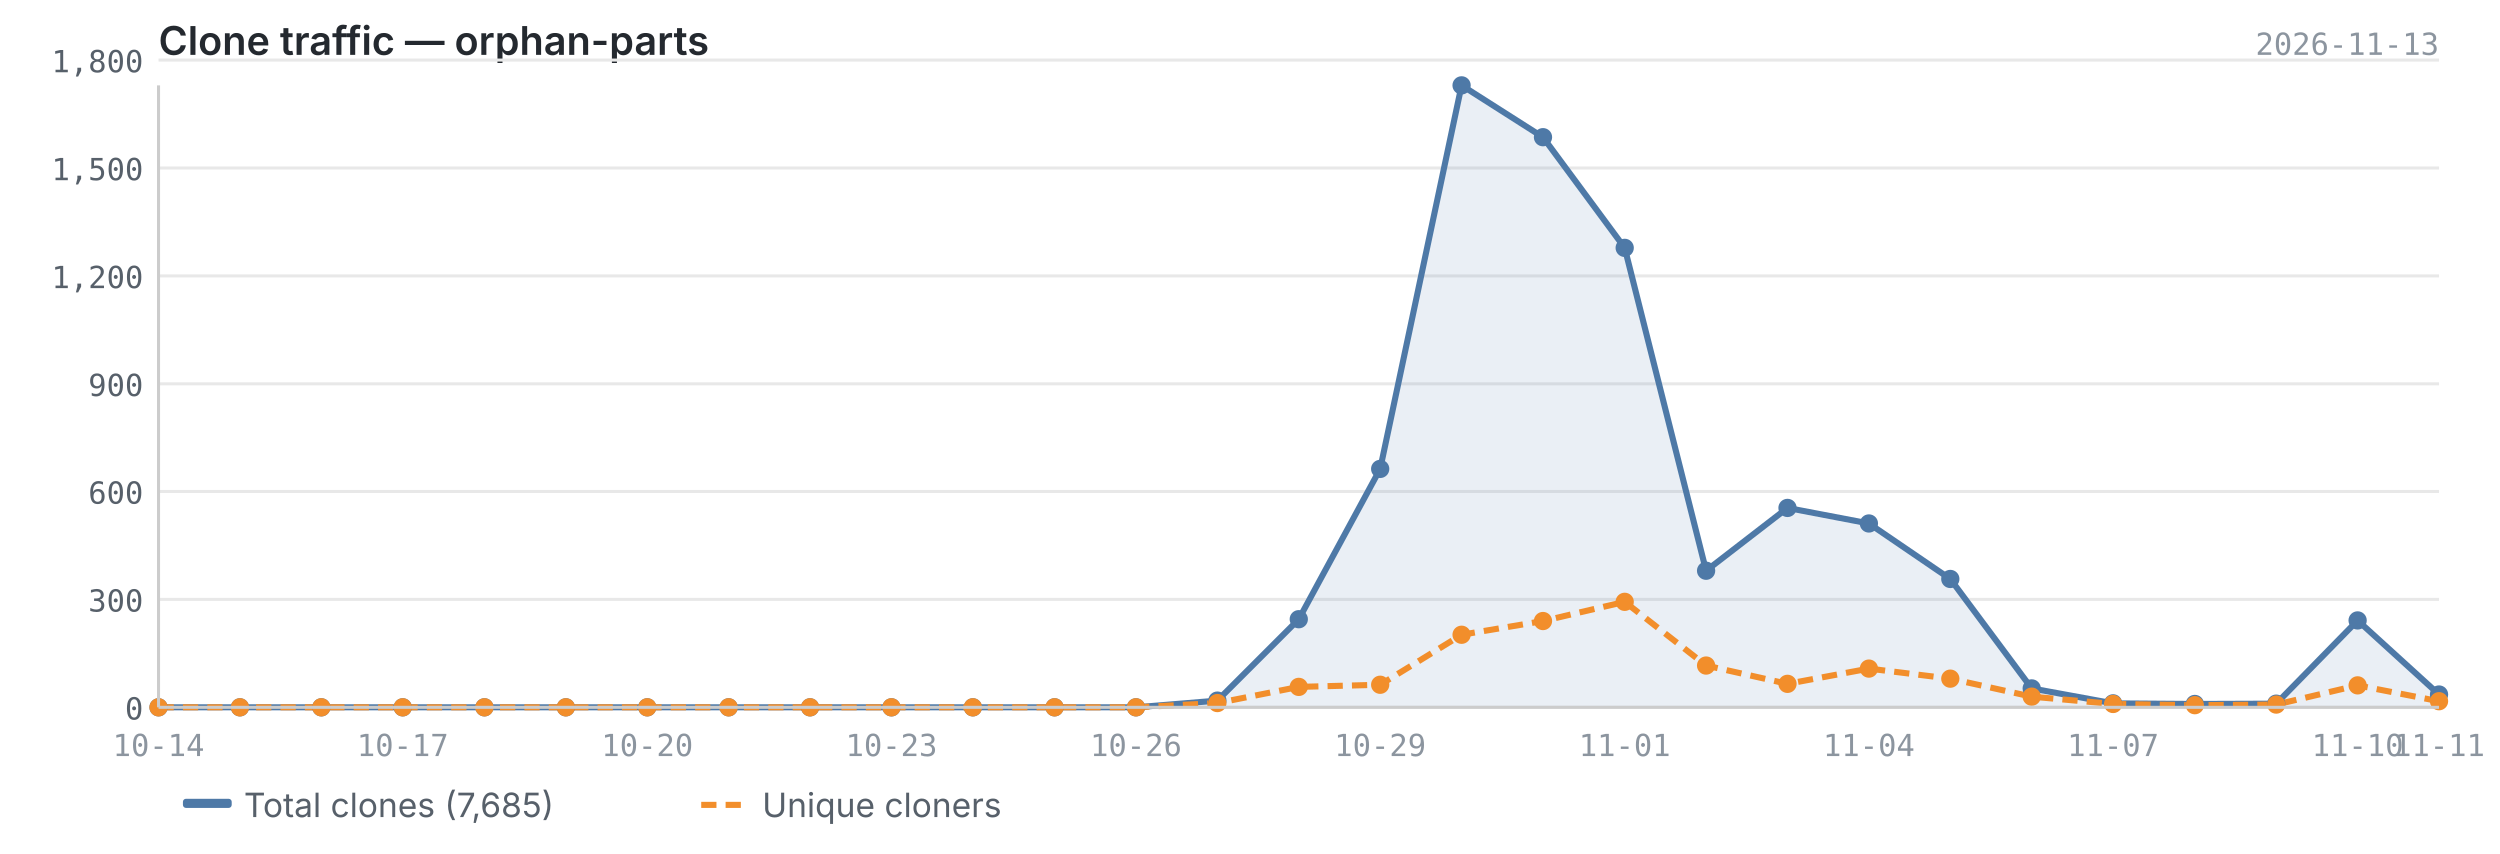
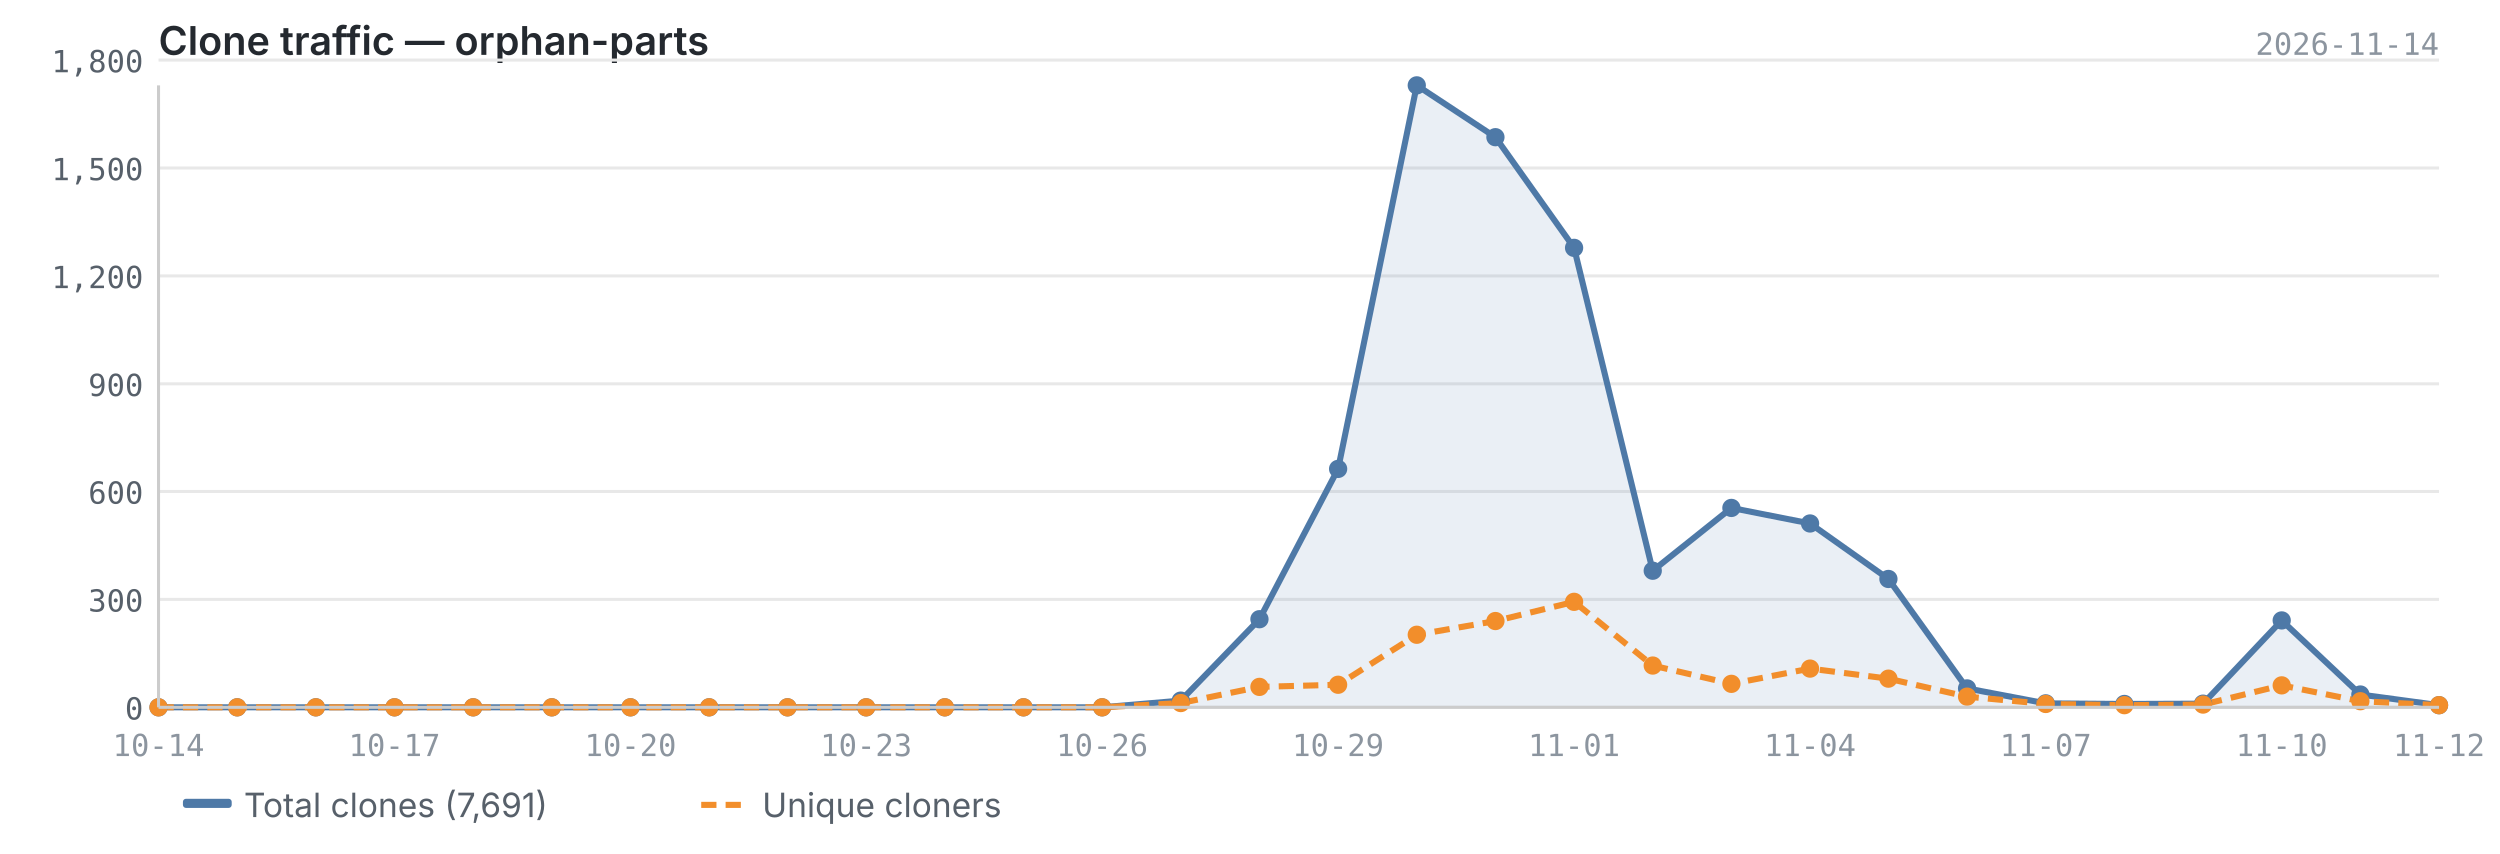
<svg xmlns="http://www.w3.org/2000/svg" viewBox="0 0 820 280" width="820" height="280">
  <text x="52" y="18" font-size="13" font-weight="600" fill="#24292f" font-family="-apple-system, BlinkMacSystemFont, 'Segoe UI', sans-serif">Clone traffic — orphan-parts</text>
-   <text x="800" y="18" font-size="10" fill="#8c959f" font-family="ui-monospace, SFMono-Regular, 'SF Mono', Menlo, monospace" text-anchor="end">2026-11-13</text>
+   <text x="800" y="18" font-size="10" fill="#8c959f" font-family="ui-monospace, SFMono-Regular, 'SF Mono', Menlo, monospace" text-anchor="end">2026-11-14</text>
  <line x1="52" y1="232.0" x2="800" y2="232.0" stroke="#e8e8e8" stroke-width="1" />
  <line x1="52" y1="196.6" x2="800" y2="196.6" stroke="#e8e8e8" stroke-width="1" />
  <line x1="52" y1="161.2" x2="800" y2="161.2" stroke="#e8e8e8" stroke-width="1" />
  <line x1="52" y1="125.9" x2="800" y2="125.9" stroke="#e8e8e8" stroke-width="1" />
  <line x1="52" y1="90.5" x2="800" y2="90.5" stroke="#e8e8e8" stroke-width="1" />
  <line x1="52" y1="55.1" x2="800" y2="55.1" stroke="#e8e8e8" stroke-width="1" />
  <line x1="52" y1="19.7" x2="800" y2="19.7" stroke="#e8e8e8" stroke-width="1" />
-   <path d="M52.0,232.0 L52.0,232.0 L78.7,232.0 L105.4,232.0 L132.1,232.0 L158.9,232.0 L185.6,232.0 L212.3,232.0 L239.0,232.0 L265.7,232.0 L292.4,232.0 L319.1,232.0 L345.9,232.0 L372.6,232.0 L399.3,229.8 L426.0,203.1 L452.7,153.8 L479.4,28.0 L506.1,45.0 L532.9,81.3 L559.6,187.2 L586.3,166.6 L613.0,171.7 L639.7,189.9 L666.4,225.8 L693.1,230.7 L719.9,230.9 L746.6,230.8 L773.3,203.5 L800.0,227.8 L800.0,232.0 L52.0,232.0Z" fill="#4e79a7" opacity="0.12" />
-   <polyline points="52.0,232.0 78.7,232.0 105.4,232.0 132.1,232.0 158.9,232.0 185.6,232.0 212.3,232.0 239.0,232.0 265.7,232.0 292.4,232.0 319.1,232.0 345.9,232.0 372.6,232.0 399.3,229.8 426.0,203.1 452.7,153.8 479.4,28.0 506.1,45.0 532.9,81.3 559.6,187.2 586.3,166.6 613.0,171.7 639.7,189.9 666.4,225.8 693.1,230.7 719.9,230.9 746.6,230.8 773.3,203.5 800.0,227.8" fill="none" stroke="#4e79a7" stroke-width="2" stroke-linejoin="round" />
-   <polyline points="52.0,232.0 78.7,232.0 105.4,232.0 132.1,232.0 158.9,232.0 185.6,232.0 212.3,232.0 239.0,232.0 265.7,232.0 292.4,232.0 319.1,232.0 345.9,232.0 372.6,232.0 399.3,230.6 426.0,225.3 452.7,224.6 479.4,208.2 506.1,203.7 532.9,197.4 559.6,218.3 586.3,224.3 613.0,219.3 639.7,222.6 666.4,228.5 693.1,230.9 719.9,231.3 746.6,231.1 773.3,224.8 800.0,230.0" fill="none" stroke="#f28e2b" stroke-width="2" stroke-linejoin="round" stroke-dasharray="5,3" />
+   <path d="M52.0,232.0 L52.0,232.0 L77.8,232.0 L103.6,232.0 L129.4,232.0 L155.2,232.0 L181.0,232.0 L206.8,232.0 L232.6,232.0 L258.3,232.0 L284.1,232.0 L309.9,232.0 L335.7,232.0 L361.5,232.0 L387.3,229.8 L413.1,203.1 L438.9,153.8 L464.7,28.0 L490.5,45.0 L516.3,81.3 L542.1,187.2 L567.9,166.6 L593.7,171.7 L619.4,189.9 L645.2,225.8 L671.0,230.7 L696.8,230.9 L722.6,230.8 L748.4,203.5 L774.2,227.8 L800.0,231.3 L800.0,232.0 L52.0,232.0Z" fill="#4e79a7" opacity="0.12" />
+   <polyline points="52.0,232.0 77.8,232.0 103.6,232.0 129.4,232.0 155.2,232.0 181.0,232.0 206.8,232.0 232.6,232.0 258.3,232.0 284.1,232.0 309.9,232.0 335.7,232.0 361.5,232.0 387.3,229.8 413.1,203.1 438.9,153.8 464.7,28.0 490.5,45.0 516.3,81.3 542.1,187.2 567.9,166.6 593.7,171.7 619.4,189.9 645.2,225.8 671.0,230.7 696.8,230.9 722.6,230.8 748.4,203.5 774.2,227.8 800.0,231.3" fill="none" stroke="#4e79a7" stroke-width="2" stroke-linejoin="round" />
+   <polyline points="52.0,232.0 77.8,232.0 103.6,232.0 129.4,232.0 155.2,232.0 181.0,232.0 206.8,232.0 232.6,232.0 258.3,232.0 284.1,232.0 309.9,232.0 335.7,232.0 361.5,232.0 387.3,230.6 413.1,225.3 438.9,224.6 464.7,208.2 490.5,203.7 516.3,197.4 542.1,218.3 567.9,224.3 593.7,219.3 619.4,222.6 645.2,228.5 671.0,230.9 696.8,231.3 722.6,231.1 748.4,224.8 774.2,230.0 800.0,231.3" fill="none" stroke="#f28e2b" stroke-width="2" stroke-linejoin="round" stroke-dasharray="5,3" />
  <circle cx="52.0" cy="232.0" r="3" fill="#4e79a7" />
-   <circle cx="78.7" cy="232.0" r="3" fill="#4e79a7" />
-   <circle cx="105.4" cy="232.0" r="3" fill="#4e79a7" />
-   <circle cx="132.1" cy="232.0" r="3" fill="#4e79a7" />
-   <circle cx="158.9" cy="232.0" r="3" fill="#4e79a7" />
-   <circle cx="185.6" cy="232.0" r="3" fill="#4e79a7" />
-   <circle cx="212.3" cy="232.0" r="3" fill="#4e79a7" />
-   <circle cx="239.0" cy="232.0" r="3" fill="#4e79a7" />
-   <circle cx="265.7" cy="232.0" r="3" fill="#4e79a7" />
-   <circle cx="292.4" cy="232.0" r="3" fill="#4e79a7" />
-   <circle cx="319.1" cy="232.0" r="3" fill="#4e79a7" />
-   <circle cx="345.9" cy="232.0" r="3" fill="#4e79a7" />
-   <circle cx="372.6" cy="232.0" r="3" fill="#4e79a7" />
-   <circle cx="399.3" cy="229.8" r="3" fill="#4e79a7" />
-   <circle cx="426.0" cy="203.1" r="3" fill="#4e79a7" />
-   <circle cx="452.7" cy="153.8" r="3" fill="#4e79a7" />
-   <circle cx="479.4" cy="28.0" r="3" fill="#4e79a7" />
-   <circle cx="506.1" cy="45.0" r="3" fill="#4e79a7" />
-   <circle cx="532.9" cy="81.3" r="3" fill="#4e79a7" />
-   <circle cx="559.6" cy="187.2" r="3" fill="#4e79a7" />
-   <circle cx="586.3" cy="166.6" r="3" fill="#4e79a7" />
-   <circle cx="613.0" cy="171.7" r="3" fill="#4e79a7" />
-   <circle cx="639.7" cy="189.9" r="3" fill="#4e79a7" />
-   <circle cx="666.4" cy="225.8" r="3" fill="#4e79a7" />
-   <circle cx="693.1" cy="230.7" r="3" fill="#4e79a7" />
-   <circle cx="719.9" cy="230.9" r="3" fill="#4e79a7" />
-   <circle cx="746.6" cy="230.8" r="3" fill="#4e79a7" />
-   <circle cx="773.3" cy="203.5" r="3" fill="#4e79a7" />
-   <circle cx="800.0" cy="227.8" r="3" fill="#4e79a7" />
+   <circle cx="77.8" cy="232.0" r="3" fill="#4e79a7" />
+   <circle cx="103.6" cy="232.0" r="3" fill="#4e79a7" />
+   <circle cx="129.4" cy="232.0" r="3" fill="#4e79a7" />
+   <circle cx="155.2" cy="232.0" r="3" fill="#4e79a7" />
+   <circle cx="181.0" cy="232.0" r="3" fill="#4e79a7" />
+   <circle cx="206.8" cy="232.0" r="3" fill="#4e79a7" />
+   <circle cx="232.6" cy="232.0" r="3" fill="#4e79a7" />
+   <circle cx="258.3" cy="232.0" r="3" fill="#4e79a7" />
+   <circle cx="284.1" cy="232.0" r="3" fill="#4e79a7" />
+   <circle cx="309.9" cy="232.0" r="3" fill="#4e79a7" />
+   <circle cx="335.7" cy="232.0" r="3" fill="#4e79a7" />
+   <circle cx="361.5" cy="232.0" r="3" fill="#4e79a7" />
+   <circle cx="387.3" cy="229.8" r="3" fill="#4e79a7" />
+   <circle cx="413.1" cy="203.1" r="3" fill="#4e79a7" />
+   <circle cx="438.9" cy="153.8" r="3" fill="#4e79a7" />
+   <circle cx="464.7" cy="28.0" r="3" fill="#4e79a7" />
+   <circle cx="490.5" cy="45.0" r="3" fill="#4e79a7" />
+   <circle cx="516.3" cy="81.3" r="3" fill="#4e79a7" />
+   <circle cx="542.1" cy="187.2" r="3" fill="#4e79a7" />
+   <circle cx="567.9" cy="166.6" r="3" fill="#4e79a7" />
+   <circle cx="593.7" cy="171.7" r="3" fill="#4e79a7" />
+   <circle cx="619.4" cy="189.9" r="3" fill="#4e79a7" />
+   <circle cx="645.2" cy="225.8" r="3" fill="#4e79a7" />
+   <circle cx="671.0" cy="230.7" r="3" fill="#4e79a7" />
+   <circle cx="696.8" cy="230.9" r="3" fill="#4e79a7" />
+   <circle cx="722.6" cy="230.8" r="3" fill="#4e79a7" />
+   <circle cx="748.4" cy="203.5" r="3" fill="#4e79a7" />
+   <circle cx="774.2" cy="227.8" r="3" fill="#4e79a7" />
+   <circle cx="800.0" cy="231.3" r="3" fill="#4e79a7" />
  <circle cx="52.0" cy="232.0" r="3" fill="#f28e2b" />
-   <circle cx="78.7" cy="232.0" r="3" fill="#f28e2b" />
-   <circle cx="105.4" cy="232.0" r="3" fill="#f28e2b" />
-   <circle cx="132.1" cy="232.0" r="3" fill="#f28e2b" />
-   <circle cx="158.9" cy="232.0" r="3" fill="#f28e2b" />
-   <circle cx="185.6" cy="232.0" r="3" fill="#f28e2b" />
-   <circle cx="212.3" cy="232.0" r="3" fill="#f28e2b" />
-   <circle cx="239.0" cy="232.0" r="3" fill="#f28e2b" />
-   <circle cx="265.7" cy="232.0" r="3" fill="#f28e2b" />
-   <circle cx="292.4" cy="232.0" r="3" fill="#f28e2b" />
-   <circle cx="319.1" cy="232.0" r="3" fill="#f28e2b" />
-   <circle cx="345.9" cy="232.0" r="3" fill="#f28e2b" />
-   <circle cx="372.6" cy="232.0" r="3" fill="#f28e2b" />
-   <circle cx="399.3" cy="230.6" r="3" fill="#f28e2b" />
-   <circle cx="426.0" cy="225.3" r="3" fill="#f28e2b" />
-   <circle cx="452.7" cy="224.6" r="3" fill="#f28e2b" />
-   <circle cx="479.4" cy="208.2" r="3" fill="#f28e2b" />
-   <circle cx="506.1" cy="203.7" r="3" fill="#f28e2b" />
-   <circle cx="532.9" cy="197.4" r="3" fill="#f28e2b" />
-   <circle cx="559.6" cy="218.3" r="3" fill="#f28e2b" />
-   <circle cx="586.3" cy="224.3" r="3" fill="#f28e2b" />
-   <circle cx="613.0" cy="219.3" r="3" fill="#f28e2b" />
-   <circle cx="639.7" cy="222.6" r="3" fill="#f28e2b" />
-   <circle cx="666.4" cy="228.5" r="3" fill="#f28e2b" />
-   <circle cx="693.1" cy="230.9" r="3" fill="#f28e2b" />
-   <circle cx="719.9" cy="231.3" r="3" fill="#f28e2b" />
-   <circle cx="746.6" cy="231.1" r="3" fill="#f28e2b" />
-   <circle cx="773.3" cy="224.8" r="3" fill="#f28e2b" />
-   <circle cx="800.0" cy="230.0" r="3" fill="#f28e2b" />
+   <circle cx="77.8" cy="232.0" r="3" fill="#f28e2b" />
+   <circle cx="103.6" cy="232.0" r="3" fill="#f28e2b" />
+   <circle cx="129.4" cy="232.0" r="3" fill="#f28e2b" />
+   <circle cx="155.2" cy="232.0" r="3" fill="#f28e2b" />
+   <circle cx="181.0" cy="232.0" r="3" fill="#f28e2b" />
+   <circle cx="206.8" cy="232.0" r="3" fill="#f28e2b" />
+   <circle cx="232.6" cy="232.0" r="3" fill="#f28e2b" />
+   <circle cx="258.3" cy="232.0" r="3" fill="#f28e2b" />
+   <circle cx="284.1" cy="232.0" r="3" fill="#f28e2b" />
+   <circle cx="309.9" cy="232.0" r="3" fill="#f28e2b" />
+   <circle cx="335.7" cy="232.0" r="3" fill="#f28e2b" />
+   <circle cx="361.5" cy="232.0" r="3" fill="#f28e2b" />
+   <circle cx="387.3" cy="230.6" r="3" fill="#f28e2b" />
+   <circle cx="413.1" cy="225.3" r="3" fill="#f28e2b" />
+   <circle cx="438.9" cy="224.6" r="3" fill="#f28e2b" />
+   <circle cx="464.7" cy="208.2" r="3" fill="#f28e2b" />
+   <circle cx="490.5" cy="203.7" r="3" fill="#f28e2b" />
+   <circle cx="516.3" cy="197.4" r="3" fill="#f28e2b" />
+   <circle cx="542.1" cy="218.3" r="3" fill="#f28e2b" />
+   <circle cx="567.9" cy="224.3" r="3" fill="#f28e2b" />
+   <circle cx="593.7" cy="219.3" r="3" fill="#f28e2b" />
+   <circle cx="619.4" cy="222.6" r="3" fill="#f28e2b" />
+   <circle cx="645.2" cy="228.5" r="3" fill="#f28e2b" />
+   <circle cx="671.0" cy="230.9" r="3" fill="#f28e2b" />
+   <circle cx="696.8" cy="231.3" r="3" fill="#f28e2b" />
+   <circle cx="722.6" cy="231.1" r="3" fill="#f28e2b" />
+   <circle cx="748.4" cy="224.8" r="3" fill="#f28e2b" />
+   <circle cx="774.2" cy="230.0" r="3" fill="#f28e2b" />
+   <circle cx="800.0" cy="231.3" r="3" fill="#f28e2b" />
  <line x1="52" y1="28" x2="52" y2="232" stroke="#cccccc" stroke-width="1" />
  <line x1="52" y1="232" x2="800" y2="232" stroke="#cccccc" stroke-width="1" />
  <text x="47" y="236.0" text-anchor="end" font-size="10" fill="#57606a" font-family="ui-monospace, SFMono-Regular, 'SF Mono', Menlo, monospace">0</text>
  <text x="47" y="200.6" text-anchor="end" font-size="10" fill="#57606a" font-family="ui-monospace, SFMono-Regular, 'SF Mono', Menlo, monospace">300</text>
  <text x="47" y="165.2" text-anchor="end" font-size="10" fill="#57606a" font-family="ui-monospace, SFMono-Regular, 'SF Mono', Menlo, monospace">600</text>
  <text x="47" y="129.9" text-anchor="end" font-size="10" fill="#57606a" font-family="ui-monospace, SFMono-Regular, 'SF Mono', Menlo, monospace">900</text>
  <text x="47" y="94.5" text-anchor="end" font-size="10" fill="#57606a" font-family="ui-monospace, SFMono-Regular, 'SF Mono', Menlo, monospace">1,200</text>
  <text x="47" y="59.1" text-anchor="end" font-size="10" fill="#57606a" font-family="ui-monospace, SFMono-Regular, 'SF Mono', Menlo, monospace">1,500</text>
  <text x="47" y="23.7" text-anchor="end" font-size="10" fill="#57606a" font-family="ui-monospace, SFMono-Regular, 'SF Mono', Menlo, monospace">1,800</text>
  <text x="52.0" y="248" text-anchor="middle" font-size="10" fill="#8c959f" font-family="ui-monospace, SFMono-Regular, 'SF Mono', Menlo, monospace">10-14</text>
-   <text x="132.1" y="248" text-anchor="middle" font-size="10" fill="#8c959f" font-family="ui-monospace, SFMono-Regular, 'SF Mono', Menlo, monospace">10-17</text>
-   <text x="212.3" y="248" text-anchor="middle" font-size="10" fill="#8c959f" font-family="ui-monospace, SFMono-Regular, 'SF Mono', Menlo, monospace">10-20</text>
-   <text x="292.4" y="248" text-anchor="middle" font-size="10" fill="#8c959f" font-family="ui-monospace, SFMono-Regular, 'SF Mono', Menlo, monospace">10-23</text>
-   <text x="372.6" y="248" text-anchor="middle" font-size="10" fill="#8c959f" font-family="ui-monospace, SFMono-Regular, 'SF Mono', Menlo, monospace">10-26</text>
-   <text x="452.7" y="248" text-anchor="middle" font-size="10" fill="#8c959f" font-family="ui-monospace, SFMono-Regular, 'SF Mono', Menlo, monospace">10-29</text>
-   <text x="532.9" y="248" text-anchor="middle" font-size="10" fill="#8c959f" font-family="ui-monospace, SFMono-Regular, 'SF Mono', Menlo, monospace">11-01</text>
-   <text x="613.0" y="248" text-anchor="middle" font-size="10" fill="#8c959f" font-family="ui-monospace, SFMono-Regular, 'SF Mono', Menlo, monospace">11-04</text>
-   <text x="693.1" y="248" text-anchor="middle" font-size="10" fill="#8c959f" font-family="ui-monospace, SFMono-Regular, 'SF Mono', Menlo, monospace">11-07</text>
-   <text x="773.3" y="248" text-anchor="middle" font-size="10" fill="#8c959f" font-family="ui-monospace, SFMono-Regular, 'SF Mono', Menlo, monospace">11-10</text>
-   <text x="800.0" y="248" text-anchor="middle" font-size="10" fill="#8c959f" font-family="ui-monospace, SFMono-Regular, 'SF Mono', Menlo, monospace">11-11</text>
+   <text x="129.4" y="248" text-anchor="middle" font-size="10" fill="#8c959f" font-family="ui-monospace, SFMono-Regular, 'SF Mono', Menlo, monospace">10-17</text>
+   <text x="206.8" y="248" text-anchor="middle" font-size="10" fill="#8c959f" font-family="ui-monospace, SFMono-Regular, 'SF Mono', Menlo, monospace">10-20</text>
+   <text x="284.1" y="248" text-anchor="middle" font-size="10" fill="#8c959f" font-family="ui-monospace, SFMono-Regular, 'SF Mono', Menlo, monospace">10-23</text>
+   <text x="361.5" y="248" text-anchor="middle" font-size="10" fill="#8c959f" font-family="ui-monospace, SFMono-Regular, 'SF Mono', Menlo, monospace">10-26</text>
+   <text x="438.9" y="248" text-anchor="middle" font-size="10" fill="#8c959f" font-family="ui-monospace, SFMono-Regular, 'SF Mono', Menlo, monospace">10-29</text>
+   <text x="516.3" y="248" text-anchor="middle" font-size="10" fill="#8c959f" font-family="ui-monospace, SFMono-Regular, 'SF Mono', Menlo, monospace">11-01</text>
+   <text x="593.7" y="248" text-anchor="middle" font-size="10" fill="#8c959f" font-family="ui-monospace, SFMono-Regular, 'SF Mono', Menlo, monospace">11-04</text>
+   <text x="671.0" y="248" text-anchor="middle" font-size="10" fill="#8c959f" font-family="ui-monospace, SFMono-Regular, 'SF Mono', Menlo, monospace">11-07</text>
+   <text x="748.4" y="248" text-anchor="middle" font-size="10" fill="#8c959f" font-family="ui-monospace, SFMono-Regular, 'SF Mono', Menlo, monospace">11-10</text>
+   <text x="800.0" y="248" text-anchor="middle" font-size="10" fill="#8c959f" font-family="ui-monospace, SFMono-Regular, 'SF Mono', Menlo, monospace">11-12</text>
  <rect x="60" y="262" width="16" height="3" fill="#4e79a7" rx="1" />
-   <text x="80" y="268" font-size="11" fill="#57606a" font-family="-apple-system, BlinkMacSystemFont, 'Segoe UI', sans-serif">Total clones (7,685)</text>
+   <text x="80" y="268" font-size="11" fill="#57606a" font-family="-apple-system, BlinkMacSystemFont, 'Segoe UI', sans-serif">Total clones (7,691)</text>
  <line x1="230" y1="264" x2="246" y2="264" stroke="#f28e2b" stroke-width="2" stroke-dasharray="5,3" />
  <text x="250" y="268" font-size="11" fill="#57606a" font-family="-apple-system, BlinkMacSystemFont, 'Segoe UI', sans-serif">Unique cloners</text>
</svg>
